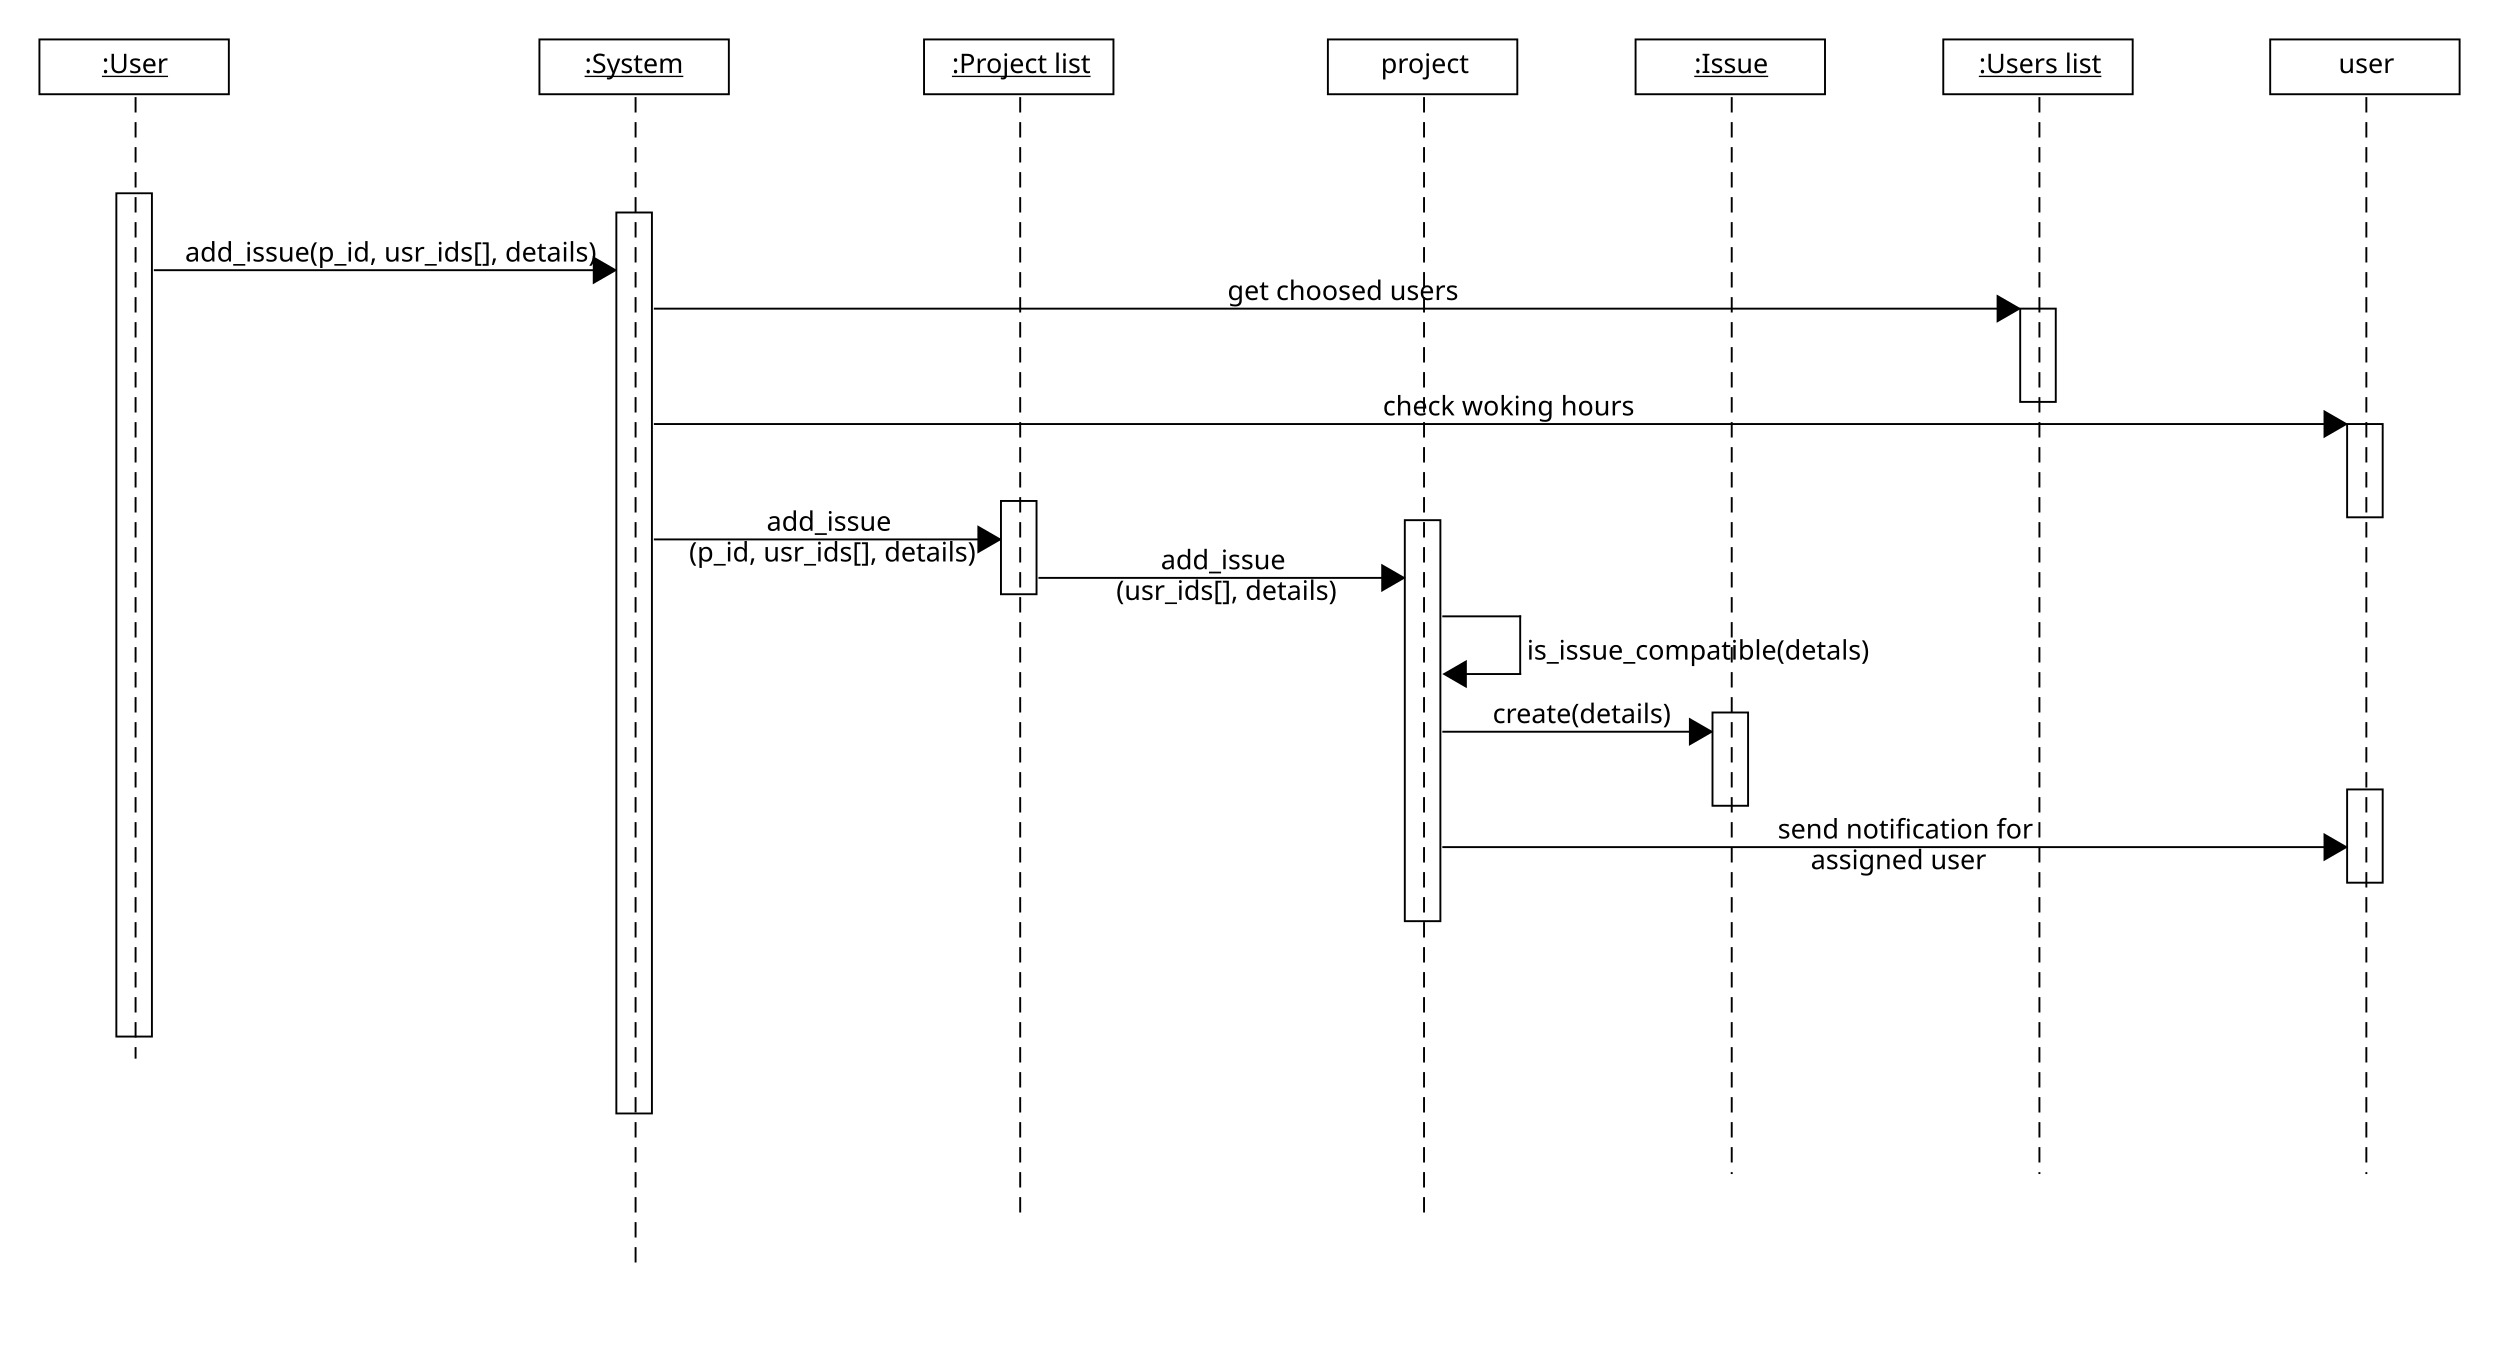
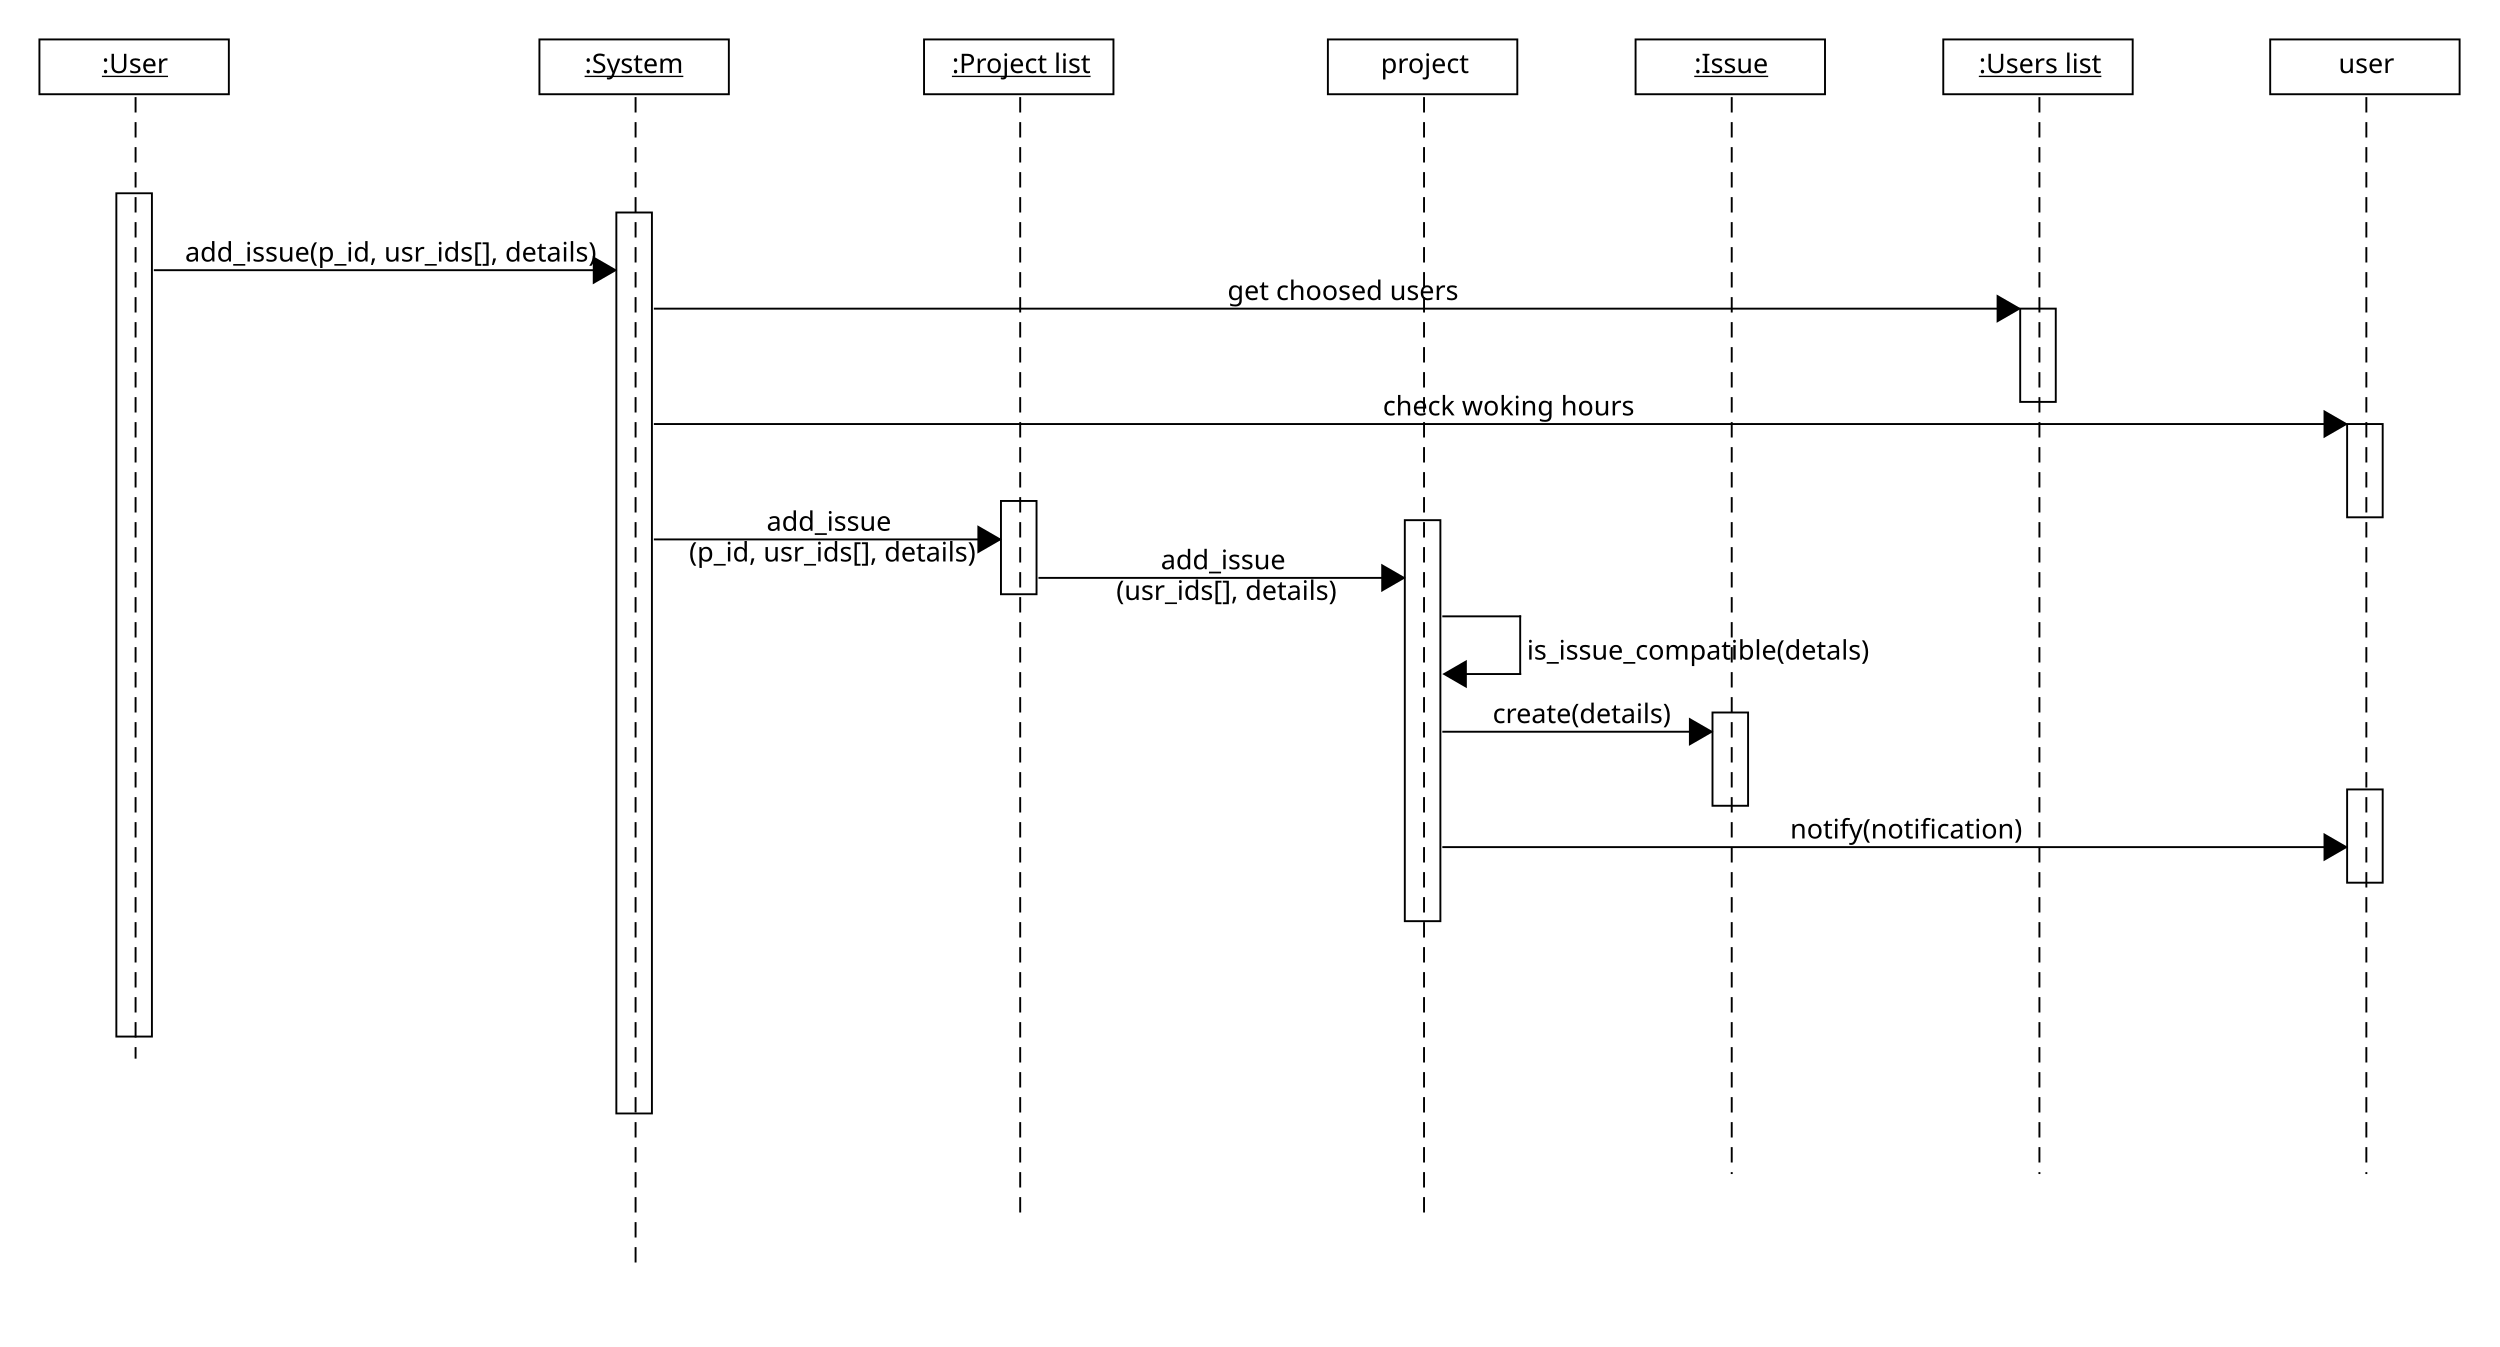
<svg xmlns="http://www.w3.org/2000/svg" fill-opacity="1" color-rendering="auto" color-interpolation="auto" text-rendering="auto" stroke="black" stroke-linecap="square" width="1300" stroke-miterlimit="10" shape-rendering="auto" stroke-opacity="1" fill="black" stroke-dasharray="none" font-weight="normal" stroke-width="1" viewBox="-20 50 1300 700" height="700" font-family="'Dialog'" font-style="normal" stroke-linejoin="miter" font-size="12px" stroke-dashoffset="0" image-rendering="auto">
  <defs id="genericDefs" />
  <g>
    <defs id="defs1">
      <clipPath clipPathUnits="userSpaceOnUse" id="clipPath1">
        <path d="M0 0 L2147483647 0 L2147483647 2147483647 L0 2147483647 L0 0 Z" />
      </clipPath>
      <clipPath clipPathUnits="userSpaceOnUse" id="clipPath2">
        <path d="M0 0 L0 50 L20 50 L20 0 Z" />
      </clipPath>
      <clipPath clipPathUnits="userSpaceOnUse" id="clipPath3">
        <path d="M0 0 L0 30 L100 30 L100 0 Z" />
      </clipPath>
      <clipPath clipPathUnits="userSpaceOnUse" id="clipPath4">
        <path d="M0 0 L0 210 L20 210 L20 0 Z" />
      </clipPath>
      <clipPath clipPathUnits="userSpaceOnUse" id="clipPath5">
        <path d="M0 0 L0 470 L20 470 L20 0 Z" />
      </clipPath>
      <clipPath clipPathUnits="userSpaceOnUse" id="clipPath6">
        <path d="M0 0 L0 440 L20 440 L20 0 Z" />
      </clipPath>
      <clipPath clipPathUnits="userSpaceOnUse" id="clipPath7">
        <path d="M0 0 L0 50 L210 50 L210 0 Z" />
      </clipPath>
      <clipPath clipPathUnits="userSpaceOnUse" id="clipPath8">
        <path d="M0 0 L0 40 L270 40 L270 0 Z" />
      </clipPath>
      <clipPath clipPathUnits="userSpaceOnUse" id="clipPath9">
        <path d="M0 0 L0 590 L30 590 L30 0 Z" />
      </clipPath>
      <clipPath clipPathUnits="userSpaceOnUse" id="clipPath10">
        <path d="M0 0 L0 40 L910 40 L910 0 Z" />
      </clipPath>
      <clipPath clipPathUnits="userSpaceOnUse" id="clipPath11">
        <path d="M0 0 L0 40 L740 40 L740 0 Z" />
      </clipPath>
      <clipPath clipPathUnits="userSpaceOnUse" id="clipPath12">
        <path d="M0 0 L0 60 L240 60 L240 0 Z" />
      </clipPath>
      <clipPath clipPathUnits="userSpaceOnUse" id="clipPath13">
        <path d="M0 0 L0 50 L220 50 L220 0 Z" />
      </clipPath>
      <clipPath clipPathUnits="userSpaceOnUse" id="clipPath14">
        <path d="M0 0 L0 40 L170 40 L170 0 Z" />
      </clipPath>
      <clipPath clipPathUnits="userSpaceOnUse" id="clipPath15">
-         <path d="M0 0 L0 50 L500 50 L500 0 Z" />
+         <path d="M0 0 L0 40 L500 40 L500 0 Z" />
      </clipPath>
      <clipPath clipPathUnits="userSpaceOnUse" id="clipPath16">
        <path d="M0 0 L0 610 L30 610 L30 0 Z" />
      </clipPath>
      <clipPath clipPathUnits="userSpaceOnUse" id="clipPath17">
        <path d="M0 0 L0 640 L30 640 L30 0 Z" />
      </clipPath>
      <clipPath clipPathUnits="userSpaceOnUse" id="clipPath18">
        <path d="M0 0 L0 530 L30 530 L30 0 Z" />
      </clipPath>
    </defs>
    <g fill="rgb(255,255,255)" fill-opacity="0" transform="translate(1200,460)" stroke-opacity="0" stroke="rgb(255,255,255)">
      <rect x="0.5" width="18.5" height="48.5" y="0.5" clip-path="url(#clipPath2)" stroke="none" />
    </g>
    <g transform="translate(1200,460)">
      <rect fill="none" x="0.5" width="18.5" height="48.5" y="0.5" clip-path="url(#clipPath2)" />
    </g>
    <g fill="rgb(255,255,255)" fill-opacity="0" transform="translate(870,420)" stroke-opacity="0" stroke="rgb(255,255,255)">
      <rect x="0.5" width="18.5" height="48.5" y="0.5" clip-path="url(#clipPath2)" stroke="none" />
    </g>
    <g transform="translate(870,420)">
      <rect fill="none" x="0.5" width="18.5" height="48.5" y="0.5" clip-path="url(#clipPath2)" />
    </g>
    <g fill="rgb(255,255,255)" fill-opacity="0" transform="translate(830,70)" stroke-opacity="0" stroke="rgb(255,255,255)">
      <rect x="0.5" width="98.5" height="28.5" y="0.5" clip-path="url(#clipPath3)" stroke="none" />
    </g>
    <g transform="translate(830,70)">
      <rect fill="none" x="0.5" width="98.5" height="28.5" y="0.5" clip-path="url(#clipPath3)" />
      <text x="31" font-size="14px" y="17.969" text-decoration="underline" clip-path="url(#clipPath3)" font-family="sans-serif" stroke="none" xml:space="preserve">:Issue</text>
    </g>
    <g fill="rgb(255,255,255)" fill-opacity="0" transform="translate(1200,270)" stroke-opacity="0" stroke="rgb(255,255,255)">
      <rect x="0.5" width="18.5" height="48.5" y="0.5" clip-path="url(#clipPath2)" stroke="none" />
    </g>
    <g transform="translate(1200,270)">
      <rect fill="none" x="0.5" width="18.5" height="48.5" y="0.5" clip-path="url(#clipPath2)" />
    </g>
    <g fill="rgb(255,255,255)" fill-opacity="0" transform="translate(1030,210)" stroke-opacity="0" stroke="rgb(255,255,255)">
      <rect x="0.5" width="18.5" height="48.5" y="0.5" clip-path="url(#clipPath2)" stroke="none" />
    </g>
    <g transform="translate(1030,210)">
      <rect fill="none" x="0.5" width="18.5" height="48.5" y="0.5" clip-path="url(#clipPath2)" />
    </g>
    <g fill="rgb(255,255,255)" fill-opacity="0" transform="translate(1160,70)" stroke-opacity="0" stroke="rgb(255,255,255)">
      <rect x="0.5" width="98.5" height="28.5" y="0.5" clip-path="url(#clipPath3)" stroke="none" />
    </g>
    <g transform="translate(1160,70)">
      <rect fill="none" x="0.5" width="98.5" height="28.5" y="0.5" clip-path="url(#clipPath3)" />
      <text x="36" font-size="14px" y="17.969" clip-path="url(#clipPath3)" font-family="sans-serif" stroke="none" xml:space="preserve">user</text>
    </g>
    <g fill="rgb(255,255,255)" fill-opacity="0" transform="translate(990,70)" stroke-opacity="0" stroke="rgb(255,255,255)">
      <rect x="0.5" width="98.5" height="28.5" y="0.5" clip-path="url(#clipPath3)" stroke="none" />
    </g>
    <g transform="translate(990,70)">
      <rect fill="none" x="0.5" width="98.5" height="28.5" y="0.5" clip-path="url(#clipPath3)" />
      <text x="19" font-size="14px" y="17.969" text-decoration="underline" clip-path="url(#clipPath3)" font-family="sans-serif" stroke="none" xml:space="preserve">:Users list</text>
    </g>
    <g fill="rgb(255,255,255)" fill-opacity="0" transform="translate(710,320)" stroke-opacity="0" stroke="rgb(255,255,255)">
      <rect x="0.5" width="18.5" height="208.5" y="0.5" clip-path="url(#clipPath4)" stroke="none" />
    </g>
    <g transform="translate(710,320)">
      <rect fill="none" x="0.5" width="18.5" height="208.5" y="0.5" clip-path="url(#clipPath4)" />
    </g>
    <g fill="rgb(255,255,255)" fill-opacity="0" transform="translate(300,160)" stroke-opacity="0" stroke="rgb(255,255,255)">
      <rect x="0.5" width="18.5" height="468.5" y="0.5" clip-path="url(#clipPath5)" stroke="none" />
    </g>
    <g transform="translate(300,160)">
      <rect fill="none" x="0.5" width="18.5" height="468.5" y="0.5" clip-path="url(#clipPath5)" />
    </g>
    <g fill="rgb(255,255,255)" fill-opacity="0" transform="translate(500,310)" stroke-opacity="0" stroke="rgb(255,255,255)">
      <rect x="0.5" width="18.5" height="48.5" y="0.5" clip-path="url(#clipPath2)" stroke="none" />
    </g>
    <g transform="translate(500,310)">
      <rect fill="none" x="0.5" width="18.5" height="48.5" y="0.5" clip-path="url(#clipPath2)" />
    </g>
    <g fill="rgb(255,255,255)" fill-opacity="0" transform="translate(0,70)" stroke-opacity="0" stroke="rgb(255,255,255)">
      <rect x="0.5" width="98.5" height="28.5" y="0.5" clip-path="url(#clipPath3)" stroke="none" />
    </g>
    <g transform="translate(0,70)">
      <rect fill="none" x="0.5" width="98.5" height="28.5" y="0.5" clip-path="url(#clipPath3)" />
      <text x="33" font-size="14px" y="17.969" text-decoration="underline" clip-path="url(#clipPath3)" font-family="sans-serif" stroke="none" xml:space="preserve">:User</text>
    </g>
    <g fill="rgb(255,255,255)" fill-opacity="0" transform="translate(40,150)" stroke-opacity="0" stroke="rgb(255,255,255)">
      <rect x="0.5" width="18.5" height="438.5" y="0.5" clip-path="url(#clipPath6)" stroke="none" />
    </g>
    <g transform="translate(40,150)">
      <rect fill="none" x="0.5" width="18.5" height="438.5" y="0.5" clip-path="url(#clipPath6)" />
    </g>
    <g fill="rgb(255,255,255)" fill-opacity="0" transform="translate(670,70)" stroke-opacity="0" stroke="rgb(255,255,255)">
      <rect x="0.5" width="98.5" height="28.5" y="0.5" clip-path="url(#clipPath3)" stroke="none" />
    </g>
    <g transform="translate(670,70)">
      <rect fill="none" x="0.5" width="98.5" height="28.5" y="0.5" clip-path="url(#clipPath3)" />
      <text x="28" font-size="14px" y="17.969" clip-path="url(#clipPath3)" font-family="sans-serif" stroke="none" xml:space="preserve">project</text>
    </g>
    <g fill="rgb(255,255,255)" fill-opacity="0" transform="translate(460,70)" stroke-opacity="0" stroke="rgb(255,255,255)">
      <rect x="0.5" width="98.5" height="28.5" y="0.5" clip-path="url(#clipPath3)" stroke="none" />
    </g>
    <g transform="translate(460,70)">
      <rect fill="none" x="0.5" width="98.5" height="28.5" y="0.5" clip-path="url(#clipPath3)" />
      <text x="15" font-size="14px" y="17.969" text-decoration="underline" clip-path="url(#clipPath3)" font-family="sans-serif" stroke="none" xml:space="preserve">:Project list</text>
    </g>
    <g fill="rgb(255,255,255)" fill-opacity="0" transform="translate(260,70)" stroke-opacity="0" stroke="rgb(255,255,255)">
      <rect x="0.5" width="98.5" height="28.5" y="0.5" clip-path="url(#clipPath3)" stroke="none" />
    </g>
    <g transform="translate(260,70)">
      <rect fill="none" x="0.5" width="98.5" height="28.5" y="0.5" clip-path="url(#clipPath3)" />
      <text x="24" font-size="14px" y="17.969" text-decoration="underline" clip-path="url(#clipPath3)" font-family="sans-serif" stroke="none" xml:space="preserve">:System</text>
    </g>
    <g transform="translate(310,310)">
      <path fill="none" d="M189.5 20.5 L10.5 20.5" clip-path="url(#clipPath7)" />
      <path d="M178.742 14 L190 20.5 L178.742 27 Z" clip-path="url(#clipPath7)" stroke="none" />
      <path fill="none" d="M178.742 14 L190 20.5 L178.742 27 Z" clip-path="url(#clipPath7)" />
      <text x="68.628" font-size="14px" y="16" clip-path="url(#clipPath7)" font-family="sans-serif" stroke="none" xml:space="preserve">add_issue</text>
      <text x="28.31" font-size="14px" y="31.969" clip-path="url(#clipPath7)" font-family="sans-serif" stroke="none" xml:space="preserve">(p_id, usr_ids[], details)</text>
    </g>
    <g transform="translate(50,170)">
      <path fill="none" d="M249.5 20.5 L10.5 20.5" clip-path="url(#clipPath8)" />
      <path d="M238.742 14 L250 20.5 L238.742 27 Z" clip-path="url(#clipPath8)" stroke="none" />
      <path fill="none" d="M238.742 14 L250 20.5 L238.742 27 Z" clip-path="url(#clipPath8)" />
      <text x="26.224" font-size="14px" y="16" clip-path="url(#clipPath8)" font-family="sans-serif" stroke="none" xml:space="preserve">add_issue(p_id, usr_ids[], details)</text>
    </g>
    <g stroke-dasharray="8,5" stroke-miterlimit="5" transform="translate(870,90)" stroke-linecap="butt">
      <path fill="none" d="M10.5 10.5 L10.5 570.5" clip-path="url(#clipPath9)" />
    </g>
    <g transform="translate(310,250)">
      <path fill="none" d="M889.5 20.5 L10.5 20.5" clip-path="url(#clipPath10)" />
      <path d="M878.742 14 L890 20.5 L878.742 27 Z" clip-path="url(#clipPath10)" stroke="none" />
      <path fill="none" d="M878.742 14 L890 20.5 L878.742 27 Z" clip-path="url(#clipPath10)" />
      <text x="389.071" font-size="14px" y="16" clip-path="url(#clipPath10)" font-family="sans-serif" stroke="none" xml:space="preserve">check woking hours</text>
    </g>
    <g stroke-dasharray="8,5" stroke-miterlimit="5" transform="translate(1200,90)" stroke-linecap="butt">
      <path fill="none" d="M10.5 10.5 L10.5 570.5" clip-path="url(#clipPath9)" />
    </g>
    <g stroke-dasharray="8,5" stroke-miterlimit="5" transform="translate(1030,90)" stroke-linecap="butt">
      <path fill="none" d="M10.5 10.5 L10.5 570.5" clip-path="url(#clipPath9)" />
    </g>
    <g transform="translate(310,190)">
      <path fill="none" d="M719.5 20.5 L10.5 20.5" clip-path="url(#clipPath11)" />
      <path d="M708.742 14 L720 20.5 L708.742 27 Z" clip-path="url(#clipPath11)" stroke="none" />
      <path fill="none" d="M708.742 14 L720 20.5 L708.742 27 Z" clip-path="url(#clipPath11)" />
      <text x="308.297" font-size="14px" y="16" clip-path="url(#clipPath11)" font-family="sans-serif" stroke="none" xml:space="preserve">get choosed users</text>
    </g>
    <g transform="translate(720,360)">
      <path fill="none" d="M11.5 40.5 L50.5 40.5" clip-path="url(#clipPath12)" />
      <path fill="none" d="M50.5 40.5 L50.5 10.5" clip-path="url(#clipPath12)" />
      <path fill="none" d="M50.5 10.5 L10.5 10.5" clip-path="url(#clipPath12)" />
      <path d="M22.258 47 L11 40.5 L22.258 34 Z" clip-path="url(#clipPath12)" stroke="none" />
      <path fill="none" d="M22.258 47 L11 40.5 L22.258 34 Z" clip-path="url(#clipPath12)" />
      <text x="54" font-size="14px" y="32.984" clip-path="url(#clipPath12)" font-family="sans-serif" stroke="none" xml:space="preserve">is_issue_compatible(detals)</text>
    </g>
    <g transform="translate(510,330)">
      <path fill="none" d="M199.5 20.5 L10.5 20.5" clip-path="url(#clipPath13)" />
      <path d="M188.742 14 L200 20.5 L188.742 27 Z" clip-path="url(#clipPath13)" stroke="none" />
      <path fill="none" d="M188.742 14 L200 20.5 L188.742 27 Z" clip-path="url(#clipPath13)" />
      <text x="73.628" font-size="14px" y="16" clip-path="url(#clipPath13)" font-family="sans-serif" stroke="none" xml:space="preserve">add_issue</text>
      <text x="50.434" font-size="14px" y="31.969" clip-path="url(#clipPath13)" font-family="sans-serif" stroke="none" xml:space="preserve">(usr_ids[], details)</text>
    </g>
    <g transform="translate(720,410)">
      <path fill="none" d="M149.5 20.5 L10.5 20.5" clip-path="url(#clipPath14)" />
      <path d="M138.742 14 L150 20.5 L138.742 27 Z" clip-path="url(#clipPath14)" stroke="none" />
      <path fill="none" d="M138.742 14 L150 20.5 L138.742 27 Z" clip-path="url(#clipPath14)" />
      <text x="36.175" font-size="14px" y="16" clip-path="url(#clipPath14)" font-family="sans-serif" stroke="none" xml:space="preserve">create(details)</text>
    </g>
    <g transform="translate(720,470)">
      <path fill="none" d="M479.5 20.5 L10.5 20.5" clip-path="url(#clipPath15)" />
      <path d="M468.742 14 L480 20.5 L468.742 27 Z" clip-path="url(#clipPath15)" stroke="none" />
      <path fill="none" d="M468.742 14 L480 20.5 L468.742 27 Z" clip-path="url(#clipPath15)" />
-       <text x="184.417" font-size="14px" y="16" clip-path="url(#clipPath15)" font-family="sans-serif" stroke="none" xml:space="preserve">send notification for</text>
-       <text x="201.569" font-size="14px" y="31.969" clip-path="url(#clipPath15)" font-family="sans-serif" stroke="none" xml:space="preserve">assigned user</text>
+       <text x="190.856" font-size="14px" y="16" clip-path="url(#clipPath15)" font-family="sans-serif" stroke="none" xml:space="preserve">notify(notification)</text>
    </g>
    <g stroke-dasharray="8,5" stroke-miterlimit="5" transform="translate(710,90)" stroke-linecap="butt">
      <path fill="none" d="M10.5 10.5 L10.5 590.5" clip-path="url(#clipPath16)" />
    </g>
    <g stroke-dasharray="8,5" stroke-miterlimit="5" transform="translate(500,90)" stroke-linecap="butt">
      <path fill="none" d="M10.5 10.5 L10.5 590.5" clip-path="url(#clipPath16)" />
    </g>
    <g stroke-dasharray="8,5" stroke-miterlimit="5" transform="translate(300,90)" stroke-linecap="butt">
      <path fill="none" d="M10.5 10.5 L10.5 620.5" clip-path="url(#clipPath17)" />
    </g>
    <g stroke-dasharray="8,5" stroke-miterlimit="5" transform="translate(40,90)" stroke-linecap="butt">
      <path fill="none" d="M10.5 10.5 L10.5 510.5" clip-path="url(#clipPath18)" />
    </g>
  </g>
</svg>
